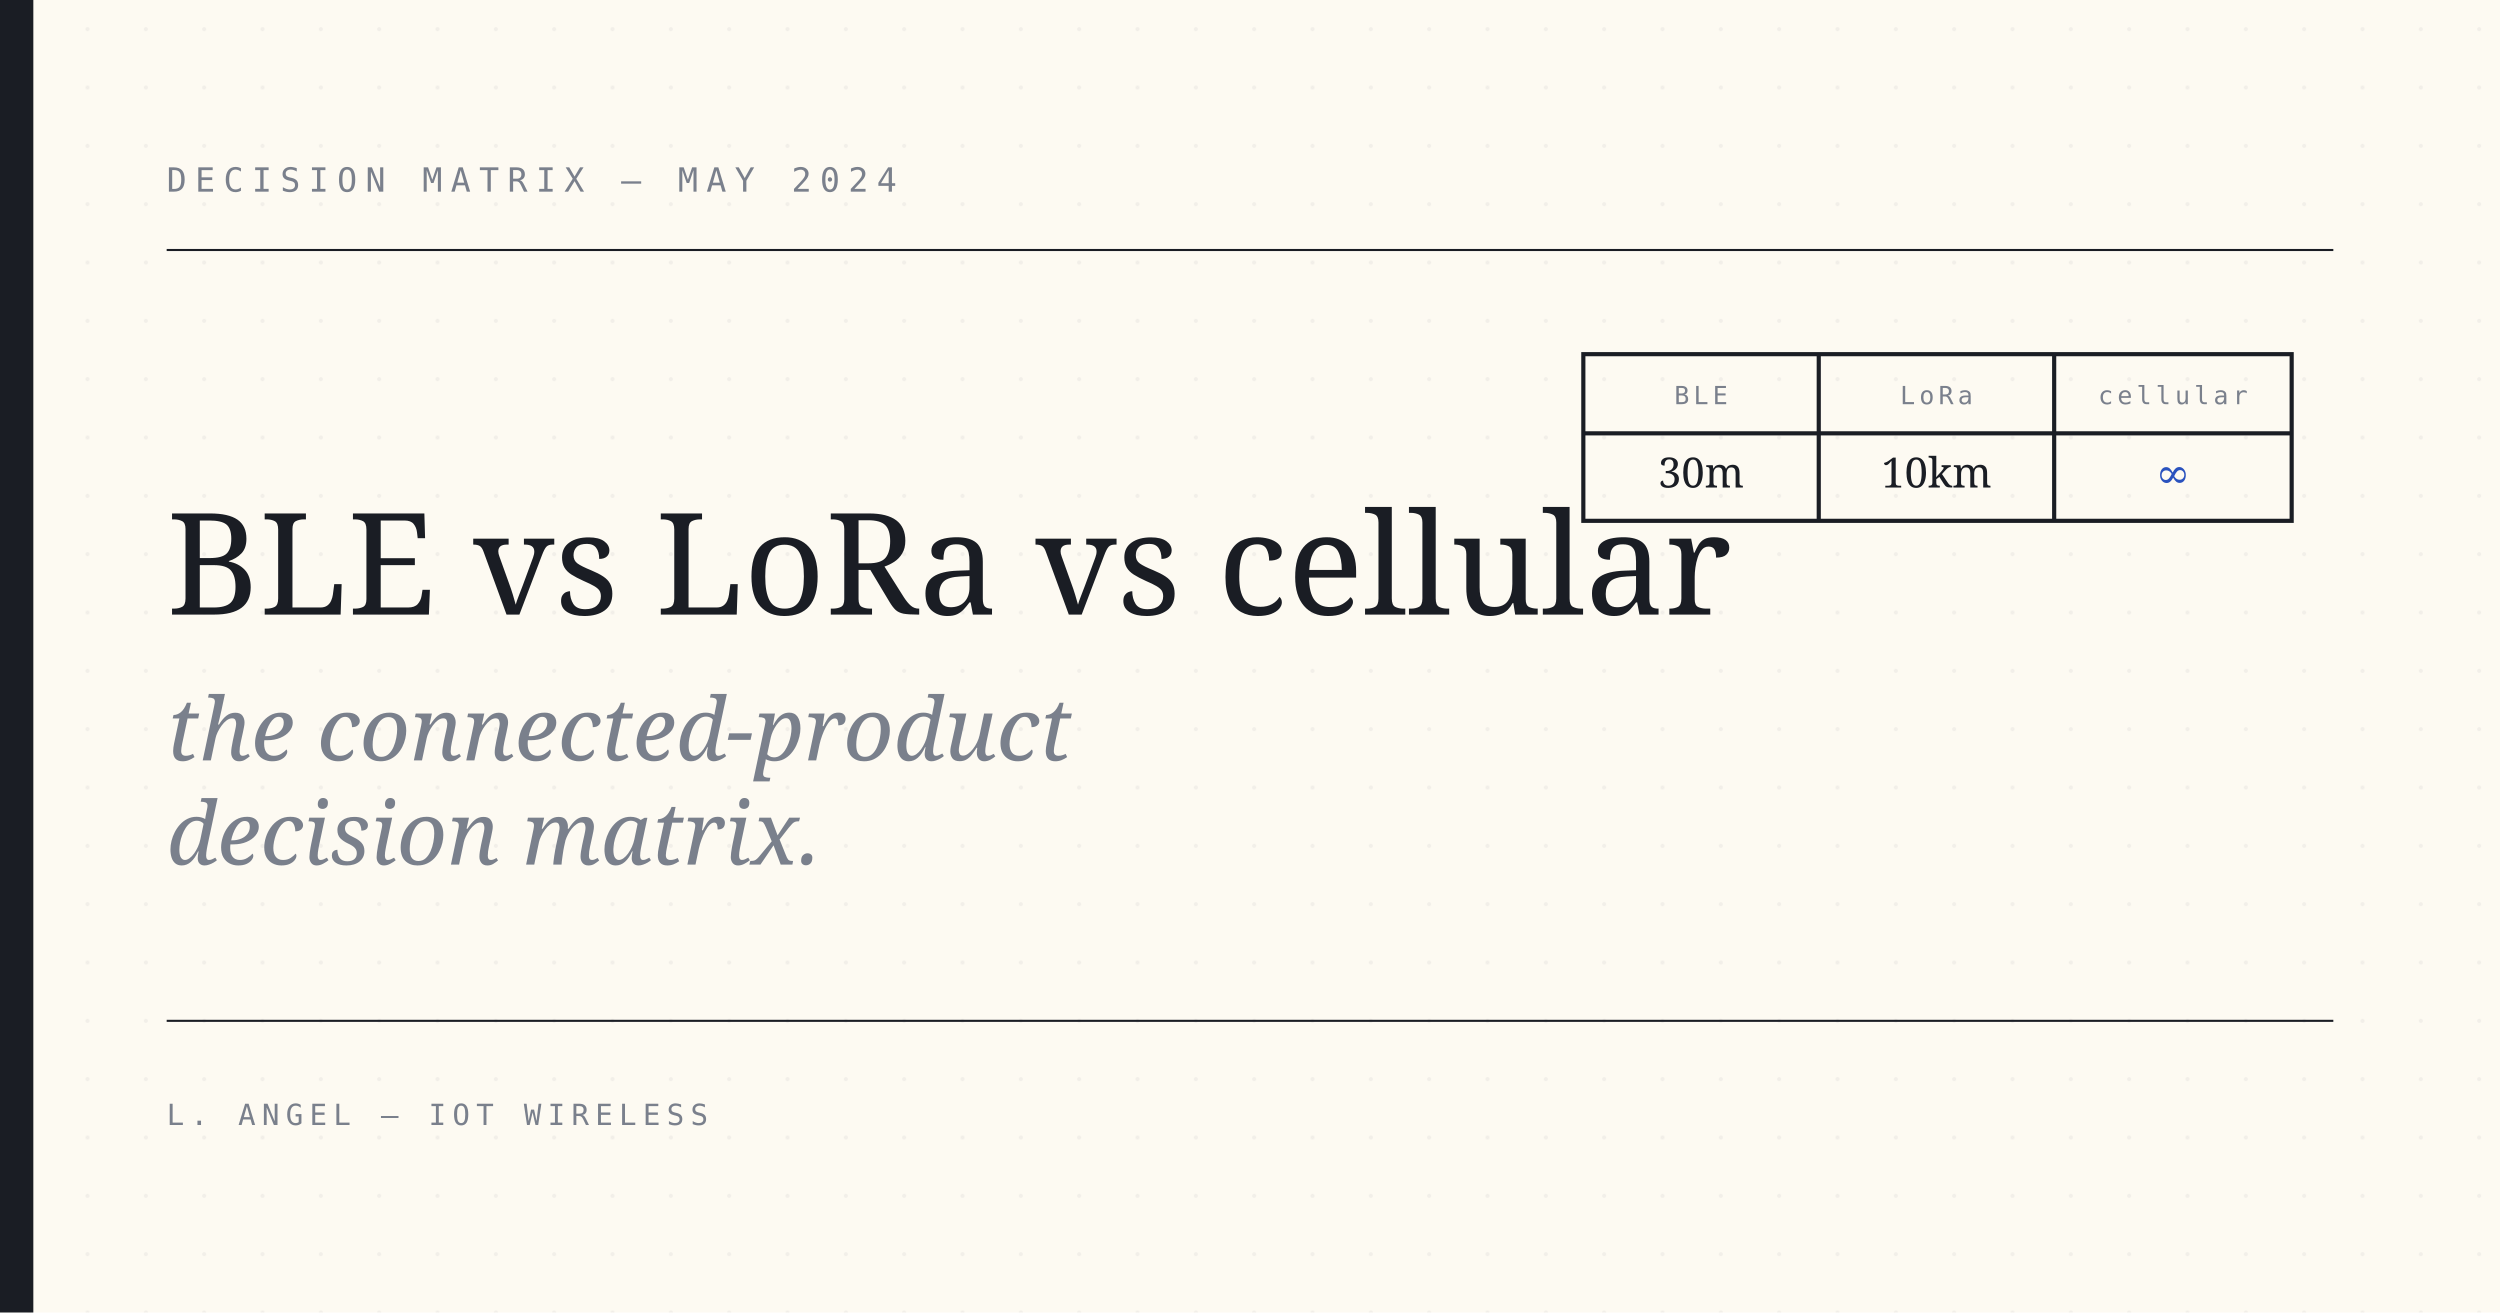
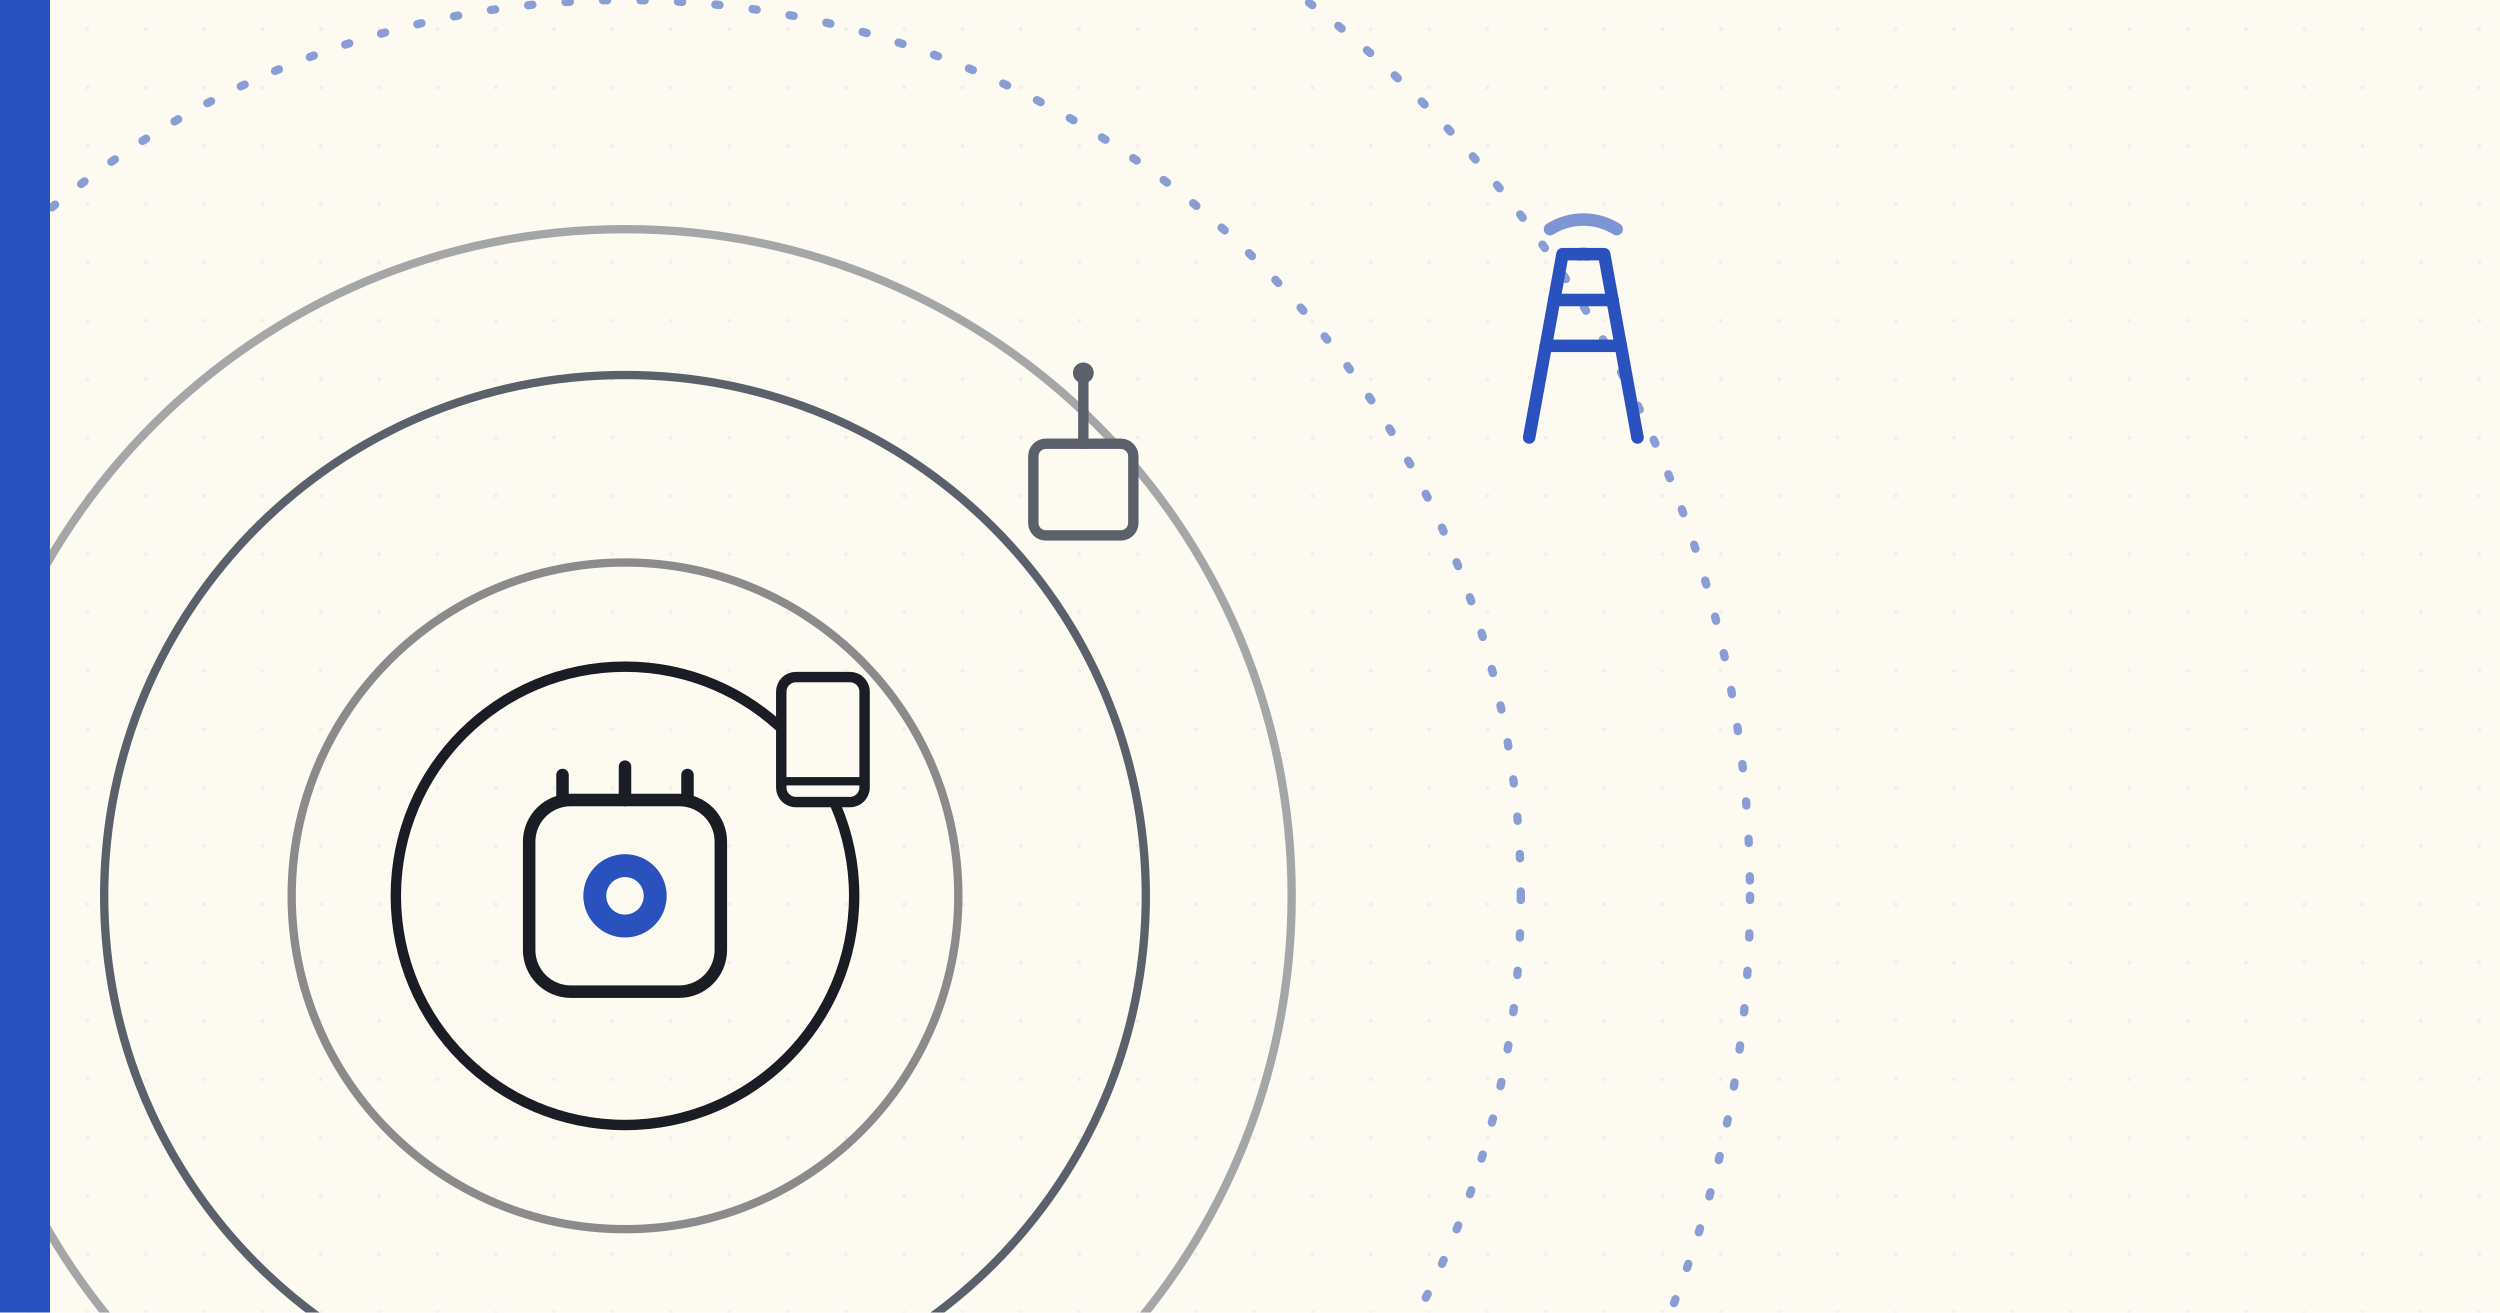
- <svg xmlns="http://www.w3.org/2000/svg" viewBox="0 0 1200 630" width="1200" height="630">
+ <svg xmlns="http://www.w3.org/2000/svg" viewBox="0 0 1200 630" width="1200" height="630" role="img" aria-label="Wireless range tradeoff">
  <rect width="1200" height="630" fill="#fdfaf2" />
  <defs>
    <pattern id="bl-dots" x="0" y="0" width="28" height="28" patternUnits="userSpaceOnUse">
      <circle cx="14" cy="14" r="1" fill="#1a1d24" opacity="0.05" />
    </pattern>
+     <clipPath id="bl-clip">
+       <rect x="24" y="0" width="1176" height="630" />
+     </clipPath>
  </defs>
  <rect width="1200" height="630" fill="url(#bl-dots)" />
-   <rect x="0" y="0" width="16" height="630" fill="#1a1d24" />
-   <text x="80" y="92" font-family="ui-monospace, 'JetBrains Mono', monospace" font-size="16" letter-spacing="4" fill="#7a808c">DECISION MATRIX — MAY 2024</text>
-   <line x1="80" y1="120" x2="1120" y2="120" stroke="#1a1d24" stroke-width="1" />
-   <g transform="translate(760, 170)">
-     <rect x="0" y="0" width="340" height="80" fill="none" stroke="#1a1d24" stroke-width="2" />
-     <line x1="113" y1="0" x2="113" y2="80" stroke="#1a1d24" stroke-width="2" />
-     <line x1="226" y1="0" x2="226" y2="80" stroke="#1a1d24" stroke-width="2" />
-     <line x1="0" y1="38" x2="340" y2="38" stroke="#1a1d24" stroke-width="2" />
-     <text x="56.5" y="24" text-anchor="middle" font-family="ui-monospace, 'JetBrains Mono', monospace" font-size="12" letter-spacing="2" fill="#7a808c">BLE</text>
-     <text x="169.5" y="24" text-anchor="middle" font-family="ui-monospace, 'JetBrains Mono', monospace" font-size="12" letter-spacing="2" fill="#7a808c">LoRa</text>
-     <text x="283" y="24" text-anchor="middle" font-family="ui-monospace, 'JetBrains Mono', monospace" font-size="12" letter-spacing="2" fill="#7a808c">cellular</text>
-     <text x="56.5" y="64" text-anchor="middle" font-family="Newsreader, serif" font-size="20" fill="#1a1d24">30m</text>
-     <text x="169.5" y="64" text-anchor="middle" font-family="Newsreader, serif" font-size="20" fill="#1a1d24">10km</text>
-     <text x="283" y="64" text-anchor="middle" font-family="Newsreader, serif" font-size="20" fill="#2a52be">∞</text>
+   <rect x="0" y="0" width="24" height="630" fill="#2a52be" />
+   <g clip-path="url(#bl-clip)">
+     <g fill="none" stroke="#2a52be" stroke-opacity="0.55" stroke-width="4" stroke-dasharray="2 16" stroke-linecap="round">
+       <circle cx="300" cy="430" r="430" />
+       <circle cx="300" cy="430" r="540" />
+     </g>
+     <g fill="none" stroke="#5b616b" stroke-width="4">
+       <circle cx="300" cy="430" r="250" />
+       <circle cx="300" cy="430" r="320" stroke-opacity="0.55" />
+     </g>
+     <g fill="none" stroke="#1a1d24">
+       <circle cx="300" cy="430" r="110" stroke-width="5" />
+       <circle cx="300" cy="430" r="160" stroke-width="4" stroke-opacity="0.5" />
+     </g>
  </g>
-   <text x="80" y="295" font-family="Newsreader, serif" font-weight="500" font-size="68" fill="#1a1d24">BLE vs LoRa vs cellular</text>
-   <text x="80" y="365" font-family="Newsreader, serif" font-style="italic" font-size="42" fill="#7a808c">the connected-product</text>
-   <text x="80" y="415" font-family="Newsreader, serif" font-style="italic" font-size="42" fill="#7a808c">decision matrix.</text>
-   <line x1="80" y1="490" x2="1120" y2="490" stroke="#1a1d24" stroke-width="1" />
-   <text x="80" y="540" font-family="ui-monospace, 'JetBrains Mono', monospace" font-size="14" letter-spacing="3" fill="#7a808c">L. ANGEL — IOT WIRELESS</text>
+   <g transform="translate(300,430)">
+     <rect x="-46" y="-46" width="92" height="92" rx="20" fill="#fdfaf2" stroke="#1a1d24" stroke-width="6" />
+     <circle cx="0" cy="0" r="20" fill="#2a52be" />
+     <circle cx="0" cy="0" r="9" fill="#fdfaf2" />
+     <g stroke="#1a1d24" stroke-width="6" stroke-linecap="round">
+       <line x1="-30" y1="-58" x2="-30" y2="-46" />
+       <line x1="0" y1="-62" x2="0" y2="-46" />
+       <line x1="30" y1="-58" x2="30" y2="-46" />
+     </g>
+   </g>
+   <g transform="translate(395,355)">
+     <rect x="-20" y="-30" width="40" height="60" rx="7" fill="#fdfaf2" stroke="#1a1d24" stroke-width="5" />
+     <line x1="-20" y1="20" x2="20" y2="20" stroke="#1a1d24" stroke-width="4" />
+   </g>
+   <g transform="translate(520,235)">
+     <rect x="-24" y="-22" width="48" height="44" rx="6" fill="#fdfaf2" stroke="#5b616b" stroke-width="5" />
+     <line x1="0" y1="-22" x2="0" y2="-52" stroke="#5b616b" stroke-width="5" stroke-linecap="round" />
+     <circle cx="0" cy="-56" r="5" fill="#5b616b" />
+   </g>
+   <g transform="translate(760,150)" stroke="#2a52be" stroke-width="6" fill="none" stroke-linecap="round" stroke-linejoin="round">
+     <path d="M-26 60 L-10 -28 L10 -28 L26 60" />
+     <line x1="-18" y1="16" x2="18" y2="16" />
+     <line x1="-14" y1="-6" x2="14" y2="-6" />
+     <path d="M-2 -28 a18 18 0 0 1 4 0" />
+     <path d="M-16 -40 a30 30 0 0 1 32 0" stroke-opacity="0.6" />
+   </g>
</svg>
